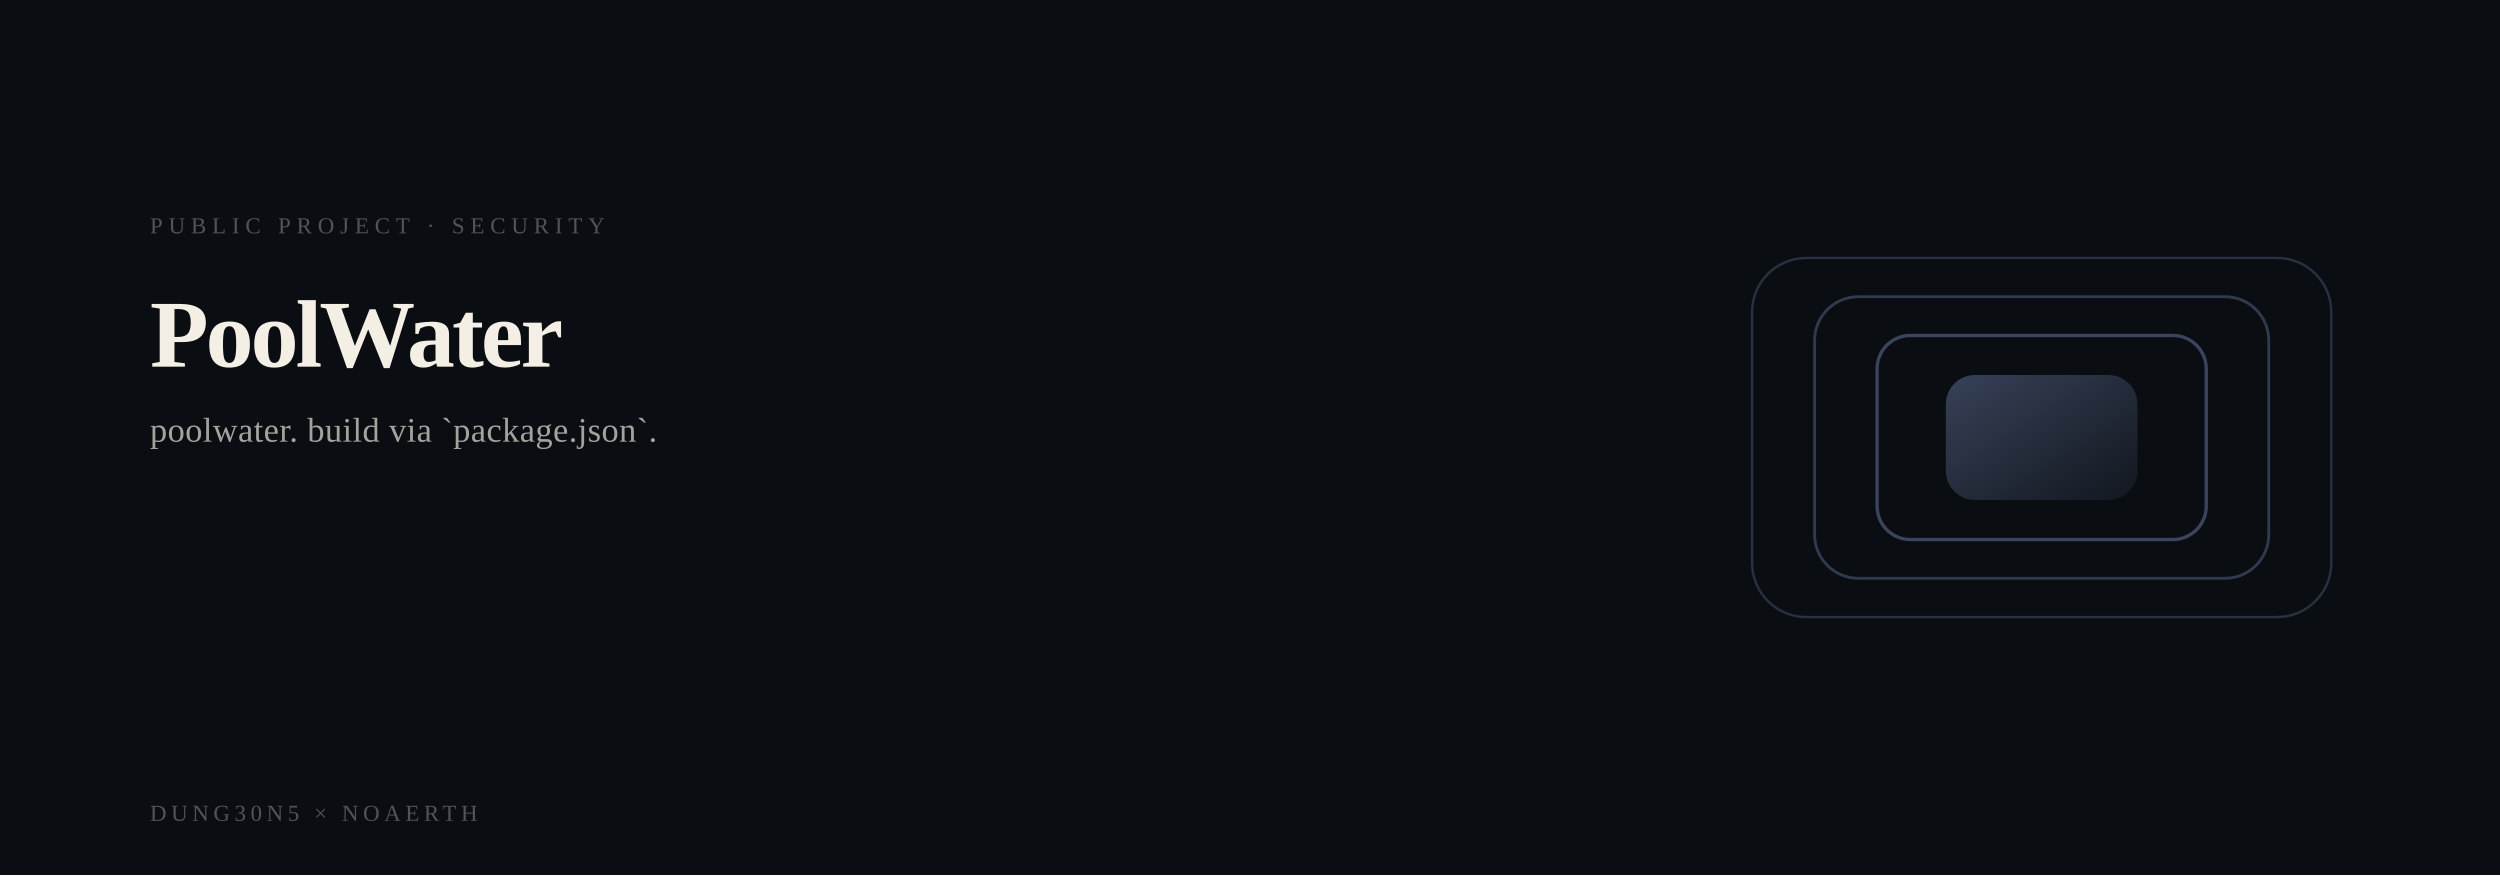
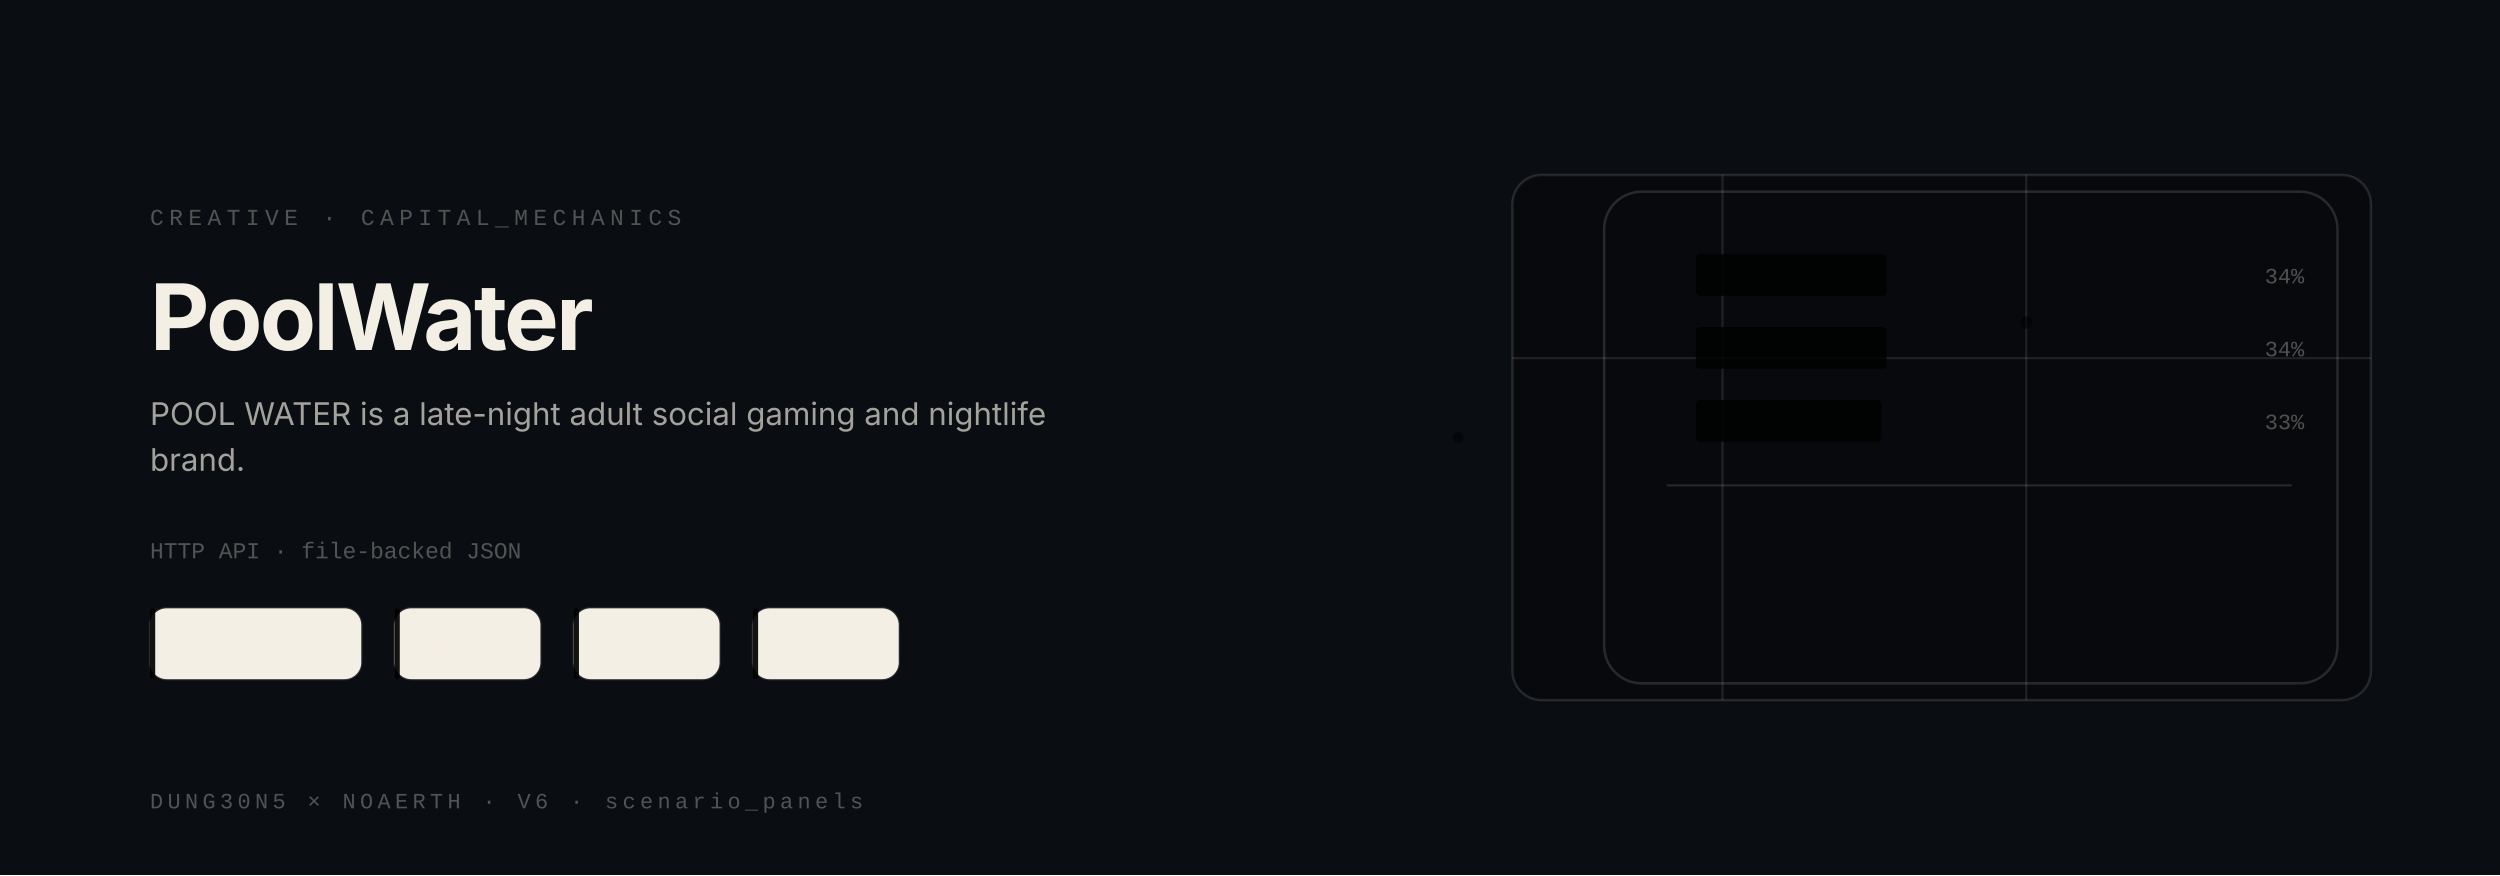
- <svg xmlns="http://www.w3.org/2000/svg" viewBox="0 0 1200 420" width="1200" height="420" role="img" aria-label="PoolWater: gated channels passing through a sealed boundary. Motion depicts records cross a trust boundary, get validated, and are held or rejected.">
-   <defs>
-     <linearGradient id="hero-poolwater-dark-a" x1="0" y1="0" x2="1" y2="1">
-       <stop offset="0" stop-color="#8fa8e0" stop-opacity="0.85" />
-       <stop offset="1" stop-color="#8fa8e0" stop-opacity="0.15" />
-     </linearGradient>
-   </defs>
+ <svg xmlns="http://www.w3.org/2000/svg" viewBox="0 0 1200 420" width="1200" height="420" role="img" aria-label="PoolWater: value enters, allocates across positions, and settles">
  <rect width="1200" height="420" fill="#0a0d12" />
-   <rect x="901" y="161.02" width="158" height="97.96" rx="16" fill="none" stroke="#8fa8e0" stroke-width="1.60" opacity="0.36" />
-   <rect x="871" y="142.42" width="218" height="135.16" rx="21" fill="none" stroke="#8fa8e0" stroke-width="1.38" opacity="0.29" />
-   <rect x="841" y="123.82" width="278" height="172.36" rx="26" fill="none" stroke="#8fa8e0" stroke-width="1.16" opacity="0.23" />
-   <rect x="934" y="180" width="92" height="60" rx="14" fill="url(#hero-poolwater-dark-a)" opacity="0.40" />
-   <text x="72" y="112" fill="#f4efe44f" font-size="11" letter-spacing="2.8">PUBLIC PROJECT · SECURITY</text>
-   <text x="72" y="176" fill="#f4efe4" font-size="46" font-weight="660" letter-spacing="-1.4">PoolWater</text>
-   <text x="72" y="212" fill="#f4efe4a8" font-size="16.5" letter-spacing="0.2">poolwater. build via `package.json`.</text>
-   <rect x="72" y="266" width="106" height="40" rx="9" fill="#f4efe4" fill-opacity="0.05" stroke="#f4efe424" stroke-width="1.1" opacity="0">
-     <animate attributeName="opacity" from="0" to="1" dur="0.5s" begin="0.50s" fill="freeze" />
-   </rect>
-   <rect x="72" y="266" width="2.5" height="40" rx="1.2" fill="#8fa8e0" opacity="0">
-     <animate attributeName="opacity" from="0" to="0.9" dur="0.5s" begin="0.50s" fill="freeze" />
-   </rect>
-   <text x="125" y="291" fill="#f4efe4" font-size="11.5" text-anchor="middle" font-family="ui-monospace,SFMono-Regular,Menlo,monospace" opacity="0">request<animate attributeName="opacity" from="0" to="1" dur="0.5s" begin="0.65s" fill="freeze" />
-   </text>
-   <rect x="194" y="266" width="106" height="40" rx="9" fill="#f4efe4" fill-opacity="0.05" stroke="#f4efe424" stroke-width="1.1" opacity="0">
-     <animate attributeName="opacity" from="0" to="1" dur="0.5s" begin="1.00s" fill="freeze" />
-   </rect>
-   <rect x="194" y="266" width="2.5" height="40" rx="1.2" fill="#8fa8e0" opacity="0">
-     <animate attributeName="opacity" from="0" to="0.9" dur="0.5s" begin="1.00s" fill="freeze" />
-   </rect>
-   <text x="247" y="291" fill="#f4efe4" font-size="11.5" text-anchor="middle" font-family="ui-monospace,SFMono-Regular,Menlo,monospace" opacity="0">authenticate<animate attributeName="opacity" from="0" to="1" dur="0.5s" begin="1.15s" fill="freeze" />
-   </text>
-   <rect x="316" y="266" width="106" height="40" rx="9" fill="#f4efe4" fill-opacity="0.05" stroke="#f4efe424" stroke-width="1.1" opacity="0">
-     <animate attributeName="opacity" from="0" to="1" dur="0.5s" begin="1.50s" fill="freeze" />
-   </rect>
-   <rect x="316" y="266" width="2.5" height="40" rx="1.2" fill="#8fa8e0" opacity="0">
-     <animate attributeName="opacity" from="0" to="0.9" dur="0.5s" begin="1.50s" fill="freeze" />
-   </rect>
-   <text x="369" y="291" fill="#f4efe4" font-size="11.5" text-anchor="middle" font-family="ui-monospace,SFMono-Regular,Menlo,monospace" opacity="0">authorise<animate attributeName="opacity" from="0" to="1" dur="0.5s" begin="1.65s" fill="freeze" />
-   </text>
-   <rect x="438" y="266" width="106" height="40" rx="9" fill="#f4efe4" fill-opacity="0.05" stroke="#f4efe424" stroke-width="1.1" opacity="0">
-     <animate attributeName="opacity" from="0" to="1" dur="0.5s" begin="2.00s" fill="freeze" />
-   </rect>
-   <rect x="438" y="266" width="2.5" height="40" rx="1.2" fill="#e7c27a" opacity="0">
-     <animate attributeName="opacity" from="0" to="0.9" dur="0.5s" begin="2.00s" fill="freeze" />
-   </rect>
-   <text x="491" y="291" fill="#f4efe4" font-size="11.5" text-anchor="middle" font-family="ui-monospace,SFMono-Regular,Menlo,monospace" opacity="0">record<animate attributeName="opacity" from="0" to="1" dur="0.5s" begin="2.15s" fill="freeze" />
-   </text>
-   <rect x="560" y="266" width="106" height="40" rx="9" fill="#f4efe4" fill-opacity="0.05" stroke="#f4efe424" stroke-width="1.1" opacity="0">
-     <animate attributeName="opacity" from="0" to="1" dur="0.5s" begin="2.50s" fill="freeze" />
-   </rect>
-   <rect x="560" y="266" width="2.5" height="40" rx="1.2" fill="#e0796b" opacity="0">
-     <animate attributeName="opacity" from="0" to="0.9" dur="0.5s" begin="2.50s" fill="freeze" />
-   </rect>
-   <text x="613" y="291" fill="#f4efe4" font-size="11.5" text-anchor="middle" font-family="ui-monospace,SFMono-Regular,Menlo,monospace" opacity="0">reject<animate attributeName="opacity" from="0" to="1" dur="0.5s" begin="2.65s" fill="freeze" />
-   </text>
-   <text x="72" y="394" fill="#f4efe44f" font-size="11" letter-spacing="2.2">DUNG30N5 × NOAERTH</text>
+   <text x="72" y="108" font-family="ui-monospace, SFMono-Regular, Menlo, Monaco, Consolas, 'Liberation Mono', monospace" font-size="11" letter-spacing="2.6" fill="#f4efe44f">CREATIVE · CAPITAL_MECHANICS</text>
+   <text x="72" y="168" font-family="-apple-system, BlinkMacSystemFont, 'Segoe UI', Inter, Helvetica, Arial, sans-serif" font-size="44" font-weight="660" letter-spacing="-1.2" fill="#f4efe4">PoolWater</text>
+   <text x="72" y="204" font-family="-apple-system, BlinkMacSystemFont, 'Segoe UI', Inter, Helvetica, Arial, sans-serif" font-size="15" fill="#f4efe4a8">POOL WATER is a late-night adult social gaming and nightlife</text>
+   <text x="72" y="226" font-family="-apple-system, BlinkMacSystemFont, 'Segoe UI', Inter, Helvetica, Arial, sans-serif" font-size="15" fill="#f4efe4a8">brand.</text>
+   <text x="72" y="268" font-family="ui-monospace, SFMono-Regular, Menlo, Monaco, Consolas, 'Liberation Mono', monospace" font-size="11" fill="#f4efe44f">HTTP API · file-backed JSON</text>
+   <rect x="72.0" y="292.0" width="101.4" height="34.0" rx="8" fill="#f4efe4" stroke="#f4efe424" stroke-width="1.1" />
+   <rect x="72.0" y="292.0" width="2.5" height="34.0" rx="1.2" fill="amber" opacity="0.92" />
+   <text x="122.7" y="314" font-family="ui-monospace, SFMono-Regular, Menlo, Monaco, Consolas, 'Liberation Mono', monospace" font-size="11" fill="#f4efe4" fill-opacity="0.82" text-anchor="middle">admin/overview</text>
+   <rect x="189.4" y="292.0" width="70.0" height="34.0" rx="8" fill="#f4efe4" stroke="#f4efe424" stroke-width="1.1" />
+   <rect x="189.4" y="292.0" width="2.5" height="34.0" rx="1.2" fill="amber" opacity="0.92" />
+   <text x="224.4" y="314" font-family="ui-monospace, SFMono-Regular, Menlo, Monaco, Consolas, 'Liberation Mono', monospace" font-size="11" fill="#f4efe4" fill-opacity="0.82" text-anchor="middle">checkout</text>
+   <rect x="275.4" y="292.0" width="70.0" height="34.0" rx="8" fill="#f4efe4" stroke="#f4efe424" stroke-width="1.1" />
+   <rect x="275.4" y="292.0" width="2.5" height="34.0" rx="1.2" fill="amber" opacity="0.92" />
+   <text x="310.4" y="314" font-family="ui-monospace, SFMono-Regular, Menlo, Monaco, Consolas, 'Liberation Mono', monospace" font-size="11" fill="#f4efe4" fill-opacity="0.82" text-anchor="middle">contact</text>
+   <rect x="361.4" y="292.0" width="70.0" height="34.0" rx="8" fill="#f4efe4" stroke="#f4efe424" stroke-width="1.1" />
+   <rect x="361.4" y="292.0" width="2.5" height="34.0" rx="1.2" fill="mint" opacity="0.92" />
+   <text x="396.4" y="314" font-family="ui-monospace, SFMono-Regular, Menlo, Monaco, Consolas, 'Liberation Mono', monospace" font-size="11" fill="#f4efe4" fill-opacity="0.82" text-anchor="middle">events</text>
+   <rect x="726.0" y="84.0" width="412.0" height="252.0" rx="14" fill="amber" fill-opacity="0.05" />
+   <line x1="740.0" y1="85.0" x2="1124.0" y2="85.0" stroke="amber" stroke-width="1.6" opacity="0.4" />
+   <rect x="726.0" y="84.0" width="412.0" height="252.0" rx="14" fill="none" stroke="#f4efe424" stroke-width="1.2" />
+   <line x1="972.6" y1="84.0" x2="972.6" y2="336.0" stroke="#f4efe424" stroke-width="1" />
+   <line x1="826.8" y1="84.0" x2="826.8" y2="336.0" stroke="#f4efe424" stroke-width="1" />
+   <line x1="726.0" y1="171.9" x2="1138.0" y2="171.9" stroke="#f4efe424" stroke-width="1" />
+   <circle cx="972.6" cy="154.8" r="3" fill="amber" opacity="0.55" />
+   <rect x="726.0" y="84.0" width="412.0" height="252.0" rx="14" fill="#000" fill-opacity="0.22" />
+   <path d="M1095.0 302.0 l9 -9 l9 9 l-9 9 z" fill="none" stroke="mint" stroke-width="1.4" opacity="0.6" />
+   <rect x="770" y="92" width="352" height="236" rx="18" fill="none" stroke="#f4efe424" stroke-width="1.2" />
+   <rect x="814.0" y="122.0" width="91.5" height="20.0" rx="2" fill="mint" opacity="0.82" />
+   <text x="1106" y="136" font-family="ui-monospace, SFMono-Regular, Menlo, Monaco, Consolas, 'Liberation Mono', monospace" font-size="10.5" fill="#f4efe44f" text-anchor="end">34%</text>
+   <rect x="814.0" y="157.0" width="91.5" height="20.0" rx="2" fill="amber" opacity="0.82" />
+   <text x="1106" y="171" font-family="ui-monospace, SFMono-Regular, Menlo, Monaco, Consolas, 'Liberation Mono', monospace" font-size="10.5" fill="#f4efe44f" text-anchor="end">34%</text>
+   <rect x="814.0" y="192.0" width="89.0" height="20.0" rx="2" fill="amber" opacity="0.82" />
+   <text x="1106" y="206" font-family="ui-monospace, SFMono-Regular, Menlo, Monaco, Consolas, 'Liberation Mono', monospace" font-size="10.5" fill="#f4efe44f" text-anchor="end">33%</text>
+   <line x1="800" y1="233" x2="1100" y2="233" stroke="#f4efe424" stroke-width="1" />
+   <circle cx="700.0" cy="210.0" r="2.6" fill="amber" opacity="0.5" />
+   <text x="72" y="388" font-family="ui-monospace, SFMono-Regular, Menlo, Monaco, Consolas, 'Liberation Mono', monospace" font-size="10.5" letter-spacing="2.1" fill="#f4efe44f">DUNG30N5 × NOAERTH · V6 · scenario_panels</text>
</svg>
